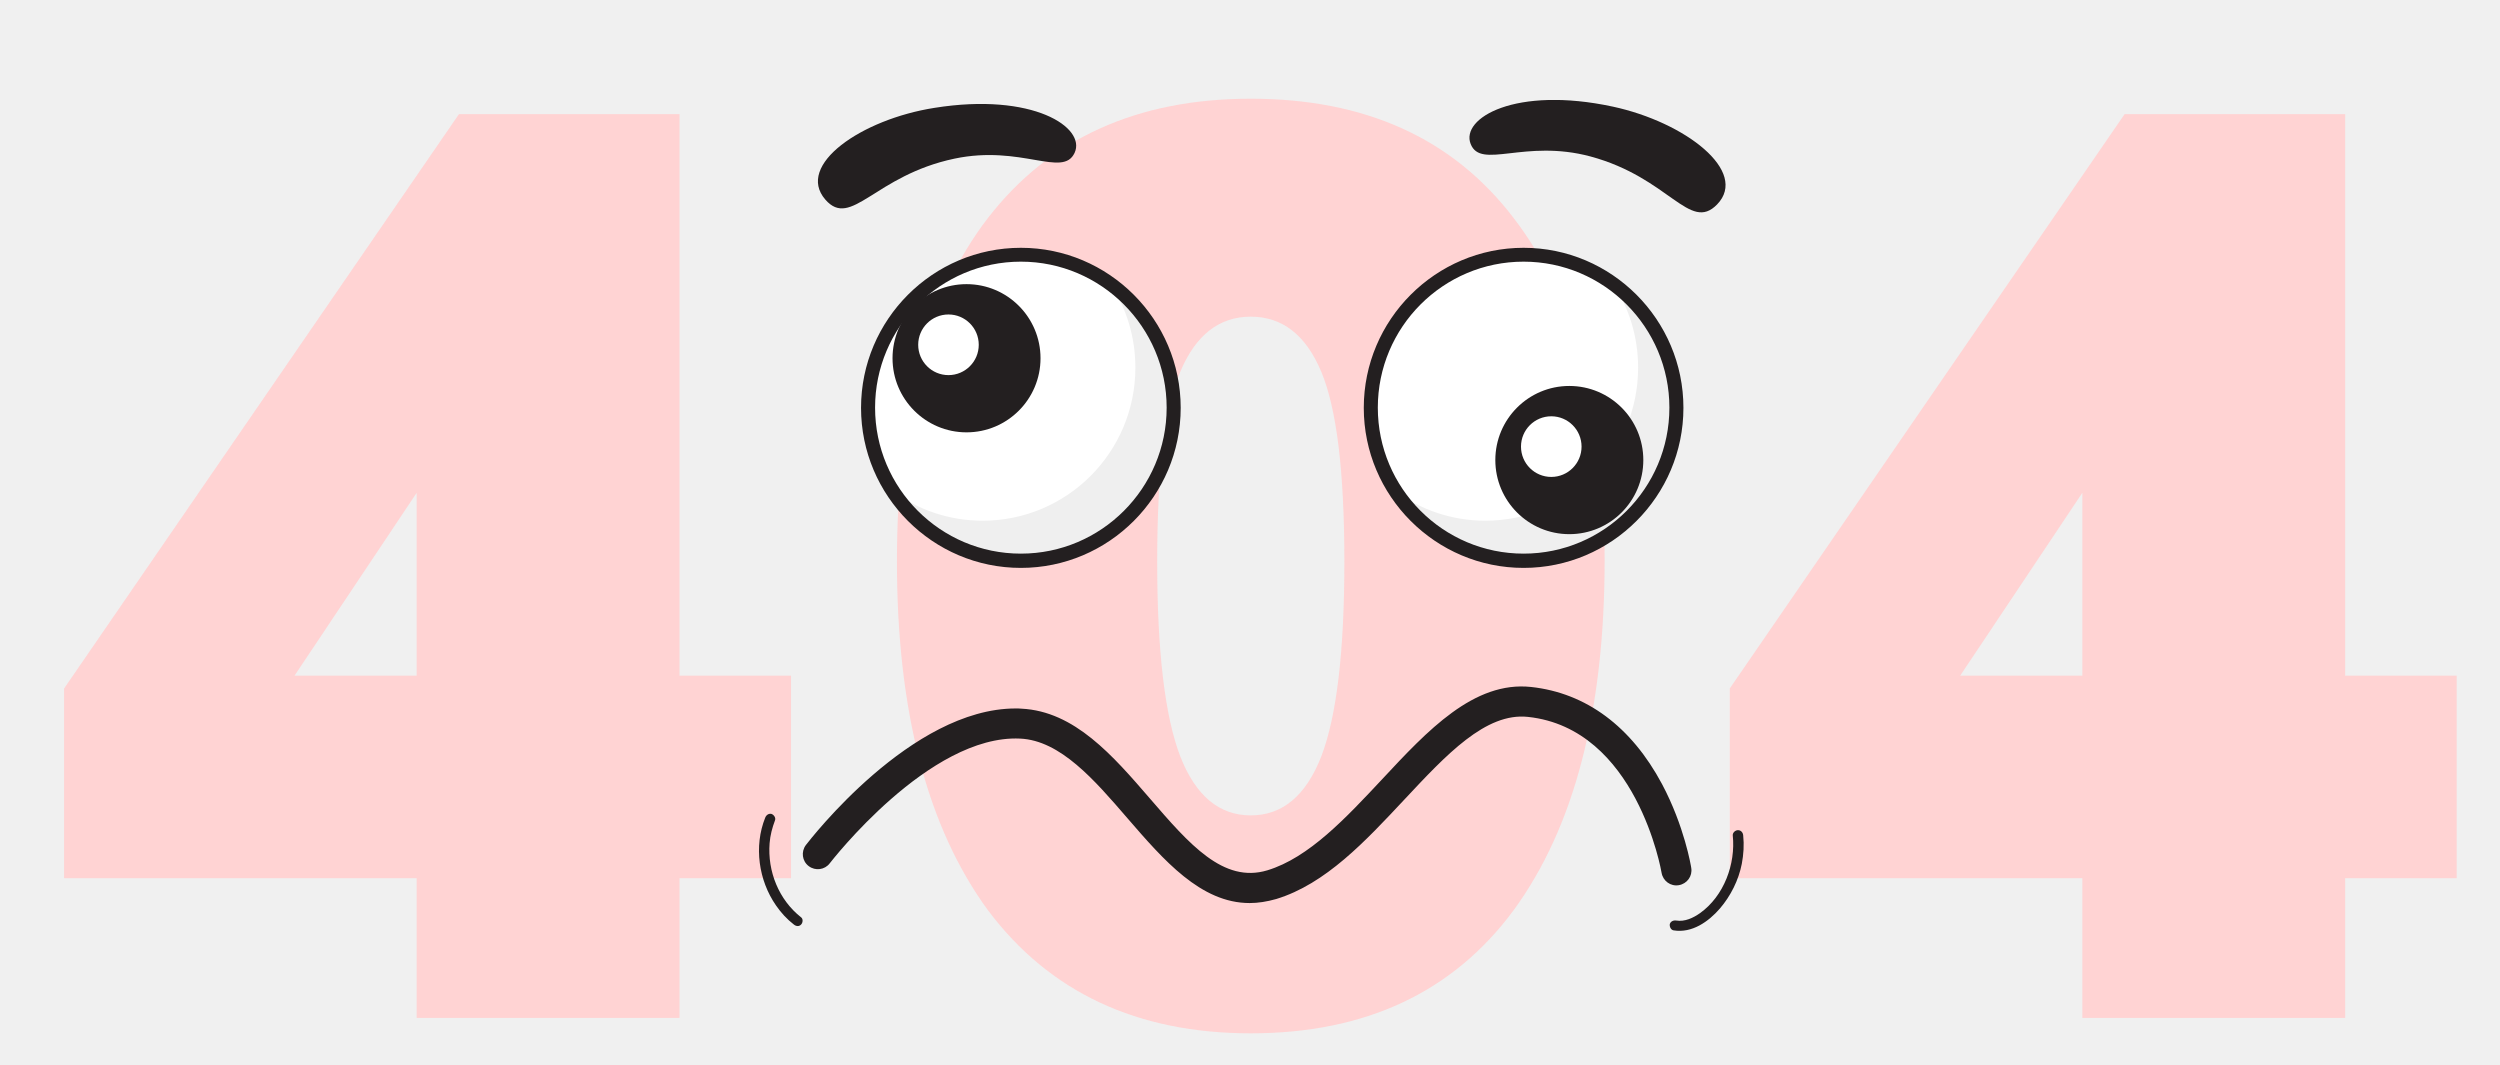
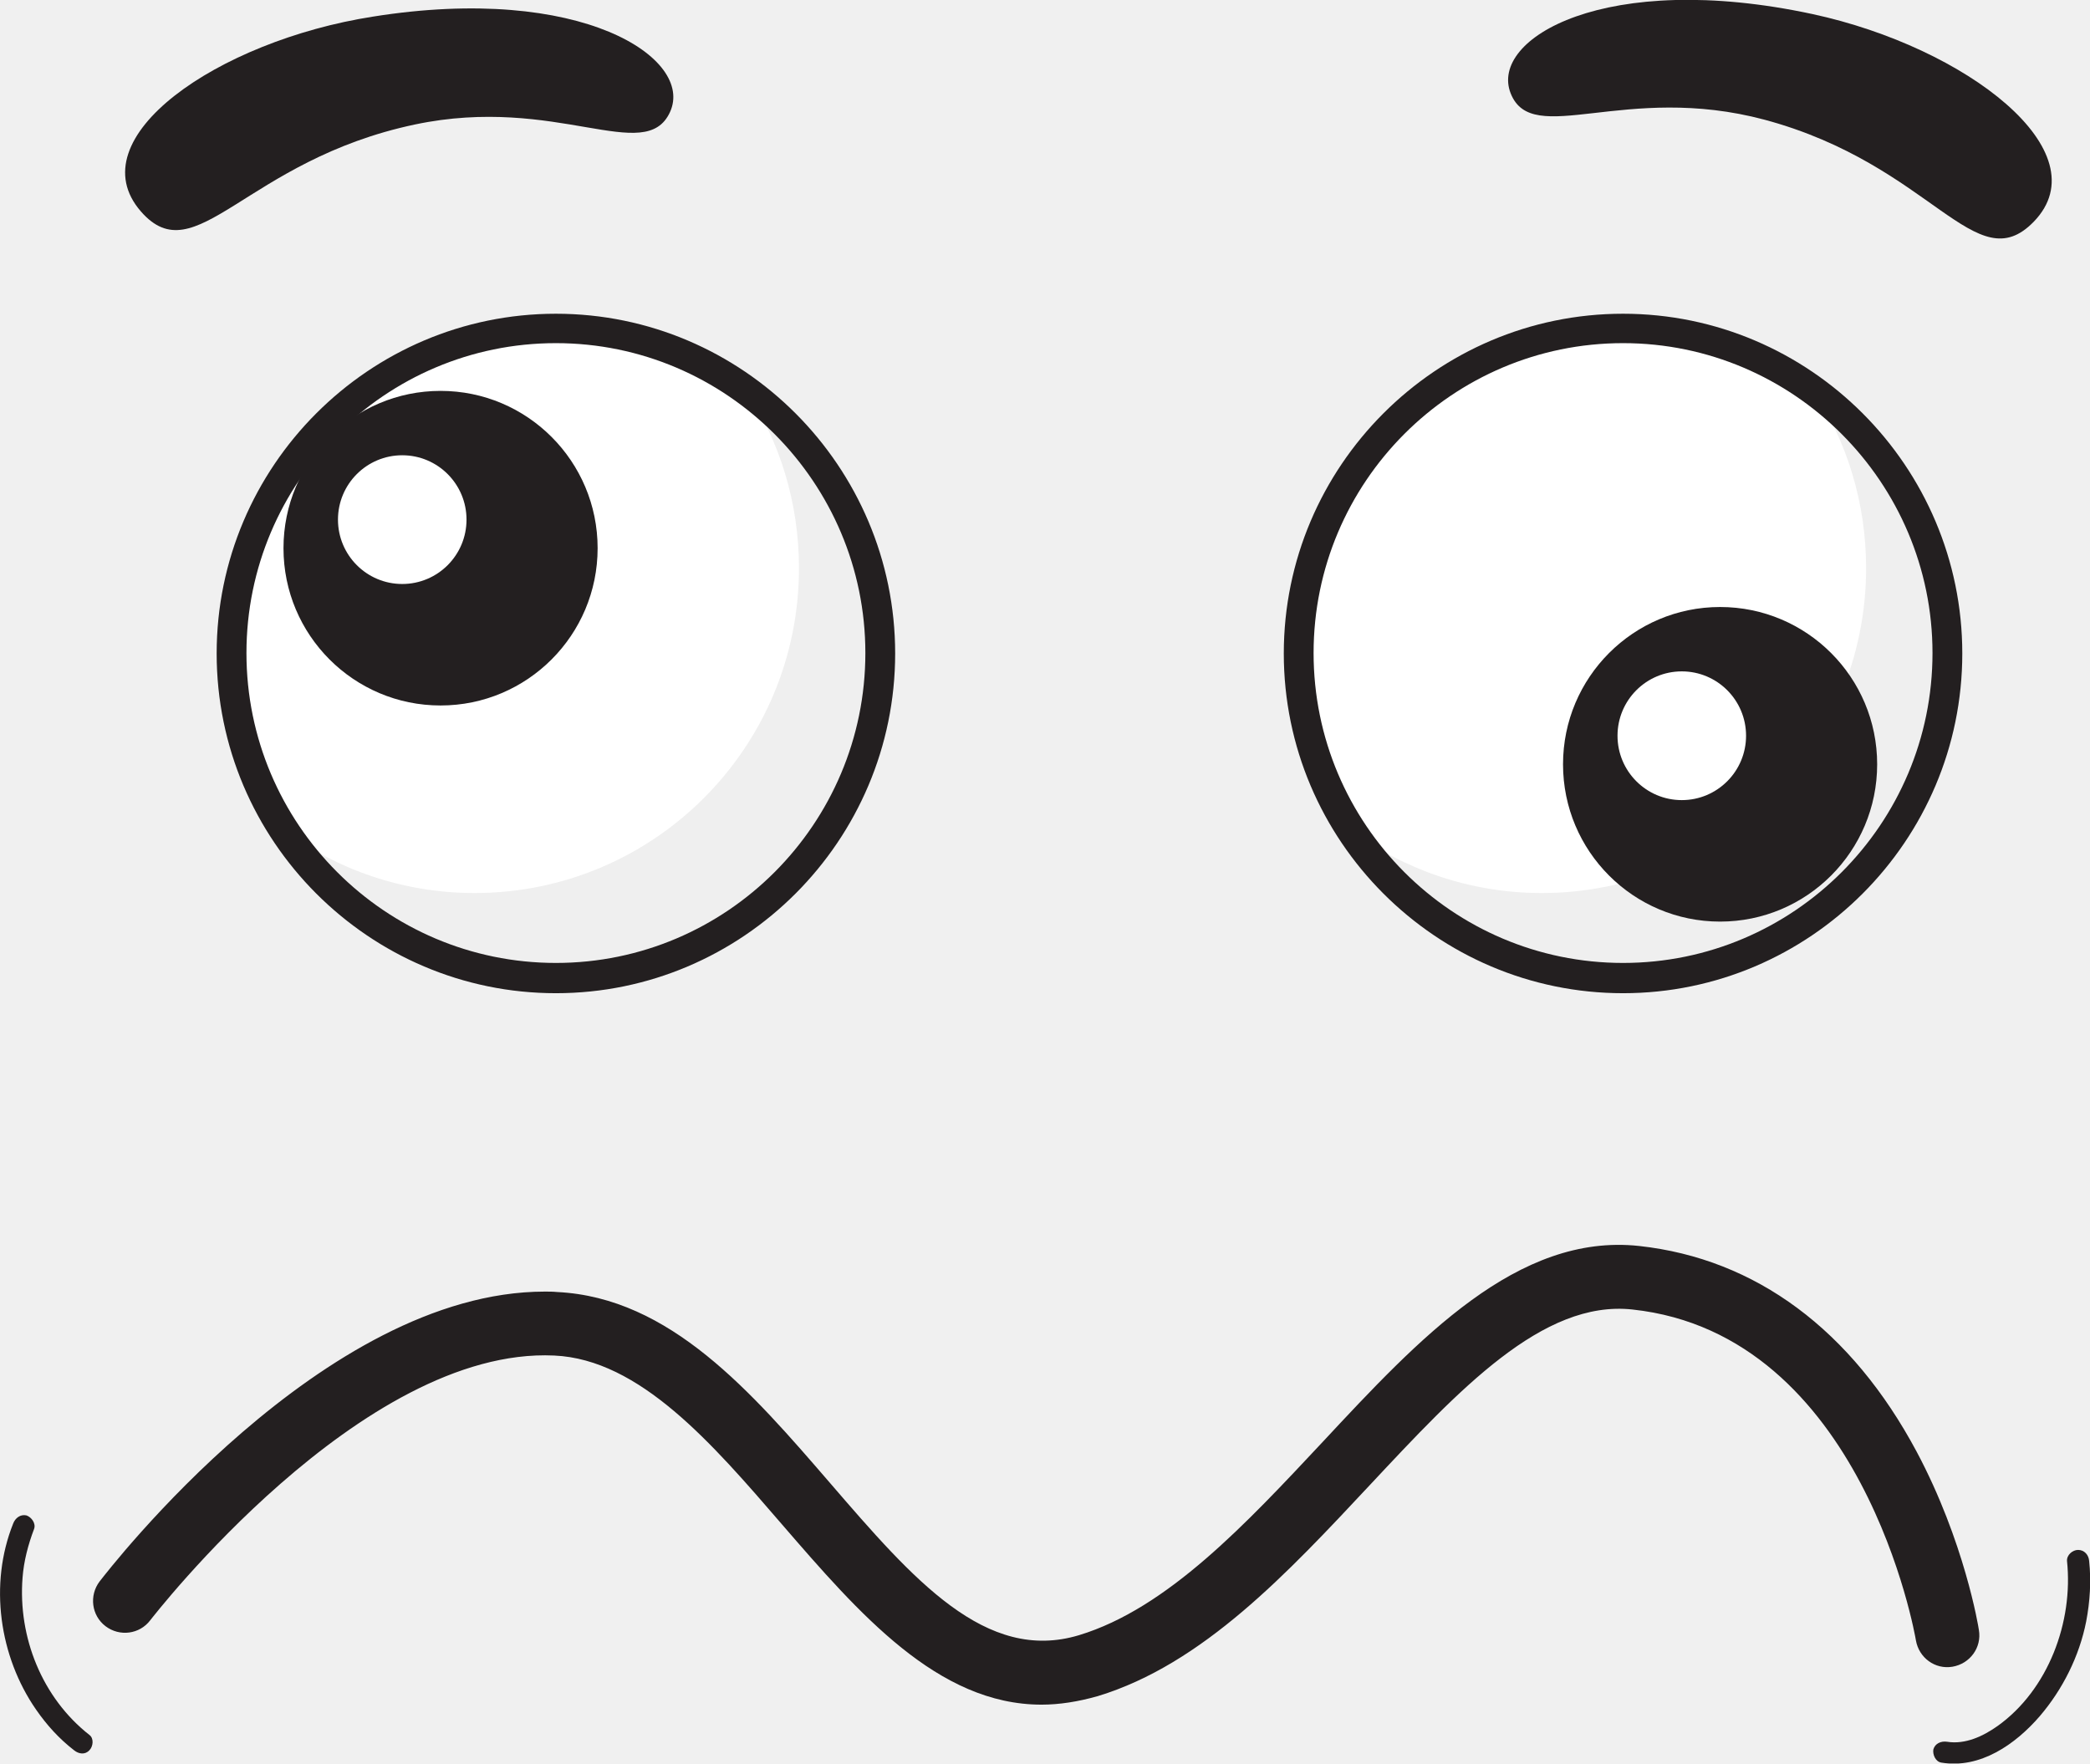
- <svg xmlns="http://www.w3.org/2000/svg" width="975" height="415" viewBox="0 0 975 415" fill="none">
-   <g clip-path="url(#clip0_1686_1014)">
-     <path d="M162.5 397V342.5H25V268.5L179 44.5H265V263.5H308.5V342.5H265V397H162.5ZM162.5 263.5V172H176L98.5 288V263.5H162.5ZM487.805 403C443.471 403 409.305 387 385.305 355C361.638 322.667 349.805 277.333 349.805 219C349.805 160.333 361.638 115.667 385.305 85C409.305 54 443.471 38.5 487.805 38.5C532.471 38.5 566.638 54 590.305 85C613.971 115.667 625.805 160.167 625.805 218.5C625.805 277.167 613.971 322.667 590.305 355C566.638 387 532.471 403 487.805 403ZM487.805 318C500.138 318 509.305 310.333 515.305 295C521.305 279.333 524.305 254 524.305 219C524.305 184 521.305 159.333 515.305 145C509.305 130.667 500.138 123.5 487.805 123.5C475.471 123.5 466.305 130.667 460.305 145C454.305 159.333 451.305 184 451.305 219C451.305 254 454.305 279.333 460.305 295C466.305 310.333 475.471 318 487.805 318ZM812.109 397V342.5H674.609V268.5L828.609 44.5H914.609V263.5H958.109V342.5H914.609V397H812.109ZM812.109 263.5V172H825.609L748.109 288V263.5H812.109Z" fill="#FFD3D3" />
-   </g>
-   <g clip-path="url(#clip1_1686_1014)">
-     <path d="M594.206 218.661C627.119 218.661 653.8 191.942 653.8 158.983C653.8 126.023 627.119 99.305 594.206 99.305C561.293 99.305 534.611 126.023 534.611 158.983C534.611 191.942 561.293 218.661 594.206 218.661Z" fill="white" />
-     <path d="M398.139 218.661C431.052 218.661 457.734 191.942 457.734 158.983C457.734 126.023 431.052 99.305 398.139 99.305C365.226 99.305 338.545 126.023 338.545 158.983C338.545 191.942 365.226 218.661 398.139 218.661Z" fill="white" />
-     <path d="M433.176 110.817C439.276 120.215 442.796 131.337 442.796 143.398C442.796 176.369 416.127 203.076 383.201 203.076C370.062 203.076 357.94 198.768 348.086 191.563C358.722 207.931 377.101 218.661 398.061 218.661C430.986 218.661 457.655 191.954 457.655 158.983C457.655 139.247 448.035 121.704 433.176 110.817Z" fill="#EFEFEF" />
-     <path d="M629.242 110.817C635.343 120.215 638.862 131.337 638.862 143.398C638.862 176.369 612.193 203.076 579.268 203.076C566.129 203.076 554.007 198.768 544.152 191.563C554.789 207.931 573.167 218.661 594.127 218.661C627.053 218.661 653.721 191.954 653.721 158.983C653.721 139.247 644.024 121.704 629.242 110.817Z" fill="#EFEFEF" />
-     <path d="M398.138 221.48C363.805 221.48 335.807 193.442 335.807 159.061C335.807 124.679 363.805 96.642 398.138 96.642C432.471 96.642 460.47 124.679 460.47 159.061C460.47 193.442 432.471 221.48 398.138 221.48ZM398.138 102.046C366.777 102.046 341.281 127.577 341.281 158.982C341.281 190.388 366.777 215.919 398.138 215.919C429.5 215.919 454.995 190.388 454.995 158.982C454.995 127.655 429.5 102.046 398.138 102.046Z" fill="#231F20" />
-     <path d="M376.945 168.616C392.883 168.616 405.803 155.677 405.803 139.717C405.803 123.756 392.883 110.817 376.945 110.817C361.006 110.817 348.086 123.756 348.086 139.717C348.086 155.677 361.006 168.616 376.945 168.616Z" fill="#231F20" />
-     <path d="M369.905 146.295C376.427 146.295 381.714 141.001 381.714 134.47C381.714 127.938 376.427 122.644 369.905 122.644C363.383 122.644 358.096 127.938 358.096 134.47C358.096 141.001 363.383 146.295 369.905 146.295Z" fill="white" />
-     <path d="M594.205 221.48C559.871 221.48 531.873 193.442 531.873 159.061C531.873 124.679 559.871 96.642 594.205 96.642C628.538 96.642 656.536 124.679 656.536 159.061C656.536 193.442 628.538 221.48 594.205 221.48ZM594.205 102.046C562.843 102.046 537.348 127.577 537.348 158.982C537.348 190.388 562.843 215.919 594.205 215.919C625.566 215.919 651.062 190.388 651.062 158.982C651.062 127.655 625.566 102.046 594.205 102.046Z" fill="#231F20" />
-     <path d="M612.036 208.323C627.975 208.323 640.895 195.384 640.895 179.424C640.895 163.463 627.975 150.524 612.036 150.524C596.098 150.524 583.178 163.463 583.178 179.424C583.178 195.384 596.098 208.323 612.036 208.323Z" fill="#231F20" />
-     <path d="M604.999 186.003C611.521 186.003 616.808 180.708 616.808 174.177C616.808 167.645 611.521 162.351 604.999 162.351C598.477 162.351 593.189 167.645 593.189 174.177C593.189 180.708 598.477 186.003 604.999 186.003Z" fill="white" />
-     <path d="M321.886 77.846C331.974 89.437 341.046 68.448 372.251 61.869C398.294 56.387 414.562 69.466 419.098 59.598C423.634 49.73 402.831 35.946 364.509 42.055C335.963 46.519 310.154 64.375 321.886 77.846Z" fill="#231F20" />
-     <path d="M669.676 79.725C658.961 90.768 651.062 69.309 620.248 61.007C594.518 54.115 577.547 66.254 573.558 56.151C569.57 46.049 591.077 33.439 629.008 41.584C657.319 47.693 682.111 66.881 669.676 79.725Z" fill="#231F20" />
-     <path d="M487.373 352.192C468.291 352.192 453.822 335.432 439.667 319.064C426.841 304.183 413.545 288.755 397.826 288.05C362.397 286.405 323.997 336.215 323.606 336.685C321.651 339.27 317.975 339.74 315.395 337.782C312.814 335.824 312.344 332.143 314.3 329.558C316.02 327.365 355.359 276.302 396.105 276.302C396.887 276.302 397.591 276.302 398.373 276.381C419.098 277.399 434.036 294.707 448.504 311.467C463.833 329.245 477.128 344.595 494.256 339.426C510.523 334.492 524.991 318.907 539.069 303.87C556.665 284.996 574.81 265.495 597.177 267.922C618.606 270.272 636.203 283.351 648.169 305.75C656.928 322.197 659.509 337.86 659.587 338.487C660.134 341.698 657.945 344.674 654.738 345.222C651.531 345.77 648.56 343.577 648.012 340.366C647.934 339.818 638.314 284.134 595.926 279.592C579.424 277.79 564.017 294.394 547.672 311.859C532.577 327.992 517.014 344.752 497.697 350.626C494.099 351.644 490.658 352.192 487.373 352.192Z" fill="#231F20" />
-     <path d="M298.424 318.907C293.966 330.029 295.843 343.343 302.647 353.132C304.602 355.952 306.87 358.458 309.608 360.572C310.468 361.277 311.641 361.434 312.423 360.572C313.127 359.868 313.283 358.379 312.423 357.753C303.742 350.939 299.284 339.818 300.144 328.854C300.379 325.799 301.161 322.823 302.256 319.926C302.647 318.907 301.787 317.733 300.848 317.419C299.753 317.184 298.815 317.889 298.424 318.907Z" fill="#231F20" />
-     <path d="M652.706 362.843C659.822 364.018 666.314 359.476 670.772 354.307C674.995 349.373 678.045 343.264 679.296 336.92C680 333.239 680.235 329.48 679.844 325.799C679.765 324.703 678.983 323.763 677.81 323.763C676.794 323.763 675.699 324.703 675.777 325.799C676.95 336.998 672.336 349.451 663.029 356.108C660.37 357.987 657.085 359.554 653.722 359.006C652.627 358.849 651.532 359.319 651.22 360.415C651.063 361.355 651.611 362.687 652.706 362.843Z" fill="#231F20" />
+ <svg xmlns="http://www.w3.org/2000/svg" width="384" height="324" viewBox="0 0 384 324" fill="none">
+   <g clip-path="url(#clip0_2073_1270)">
+     <path d="M298.206 179.661C331.119 179.661 357.8 152.942 357.8 119.983C357.8 87.023 331.119 60.305 298.206 60.305C265.293 60.305 238.611 87.023 238.611 119.983C238.611 152.942 265.293 179.661 298.206 179.661Z" fill="white" />
+     <path d="M102.139 179.661C135.052 179.661 161.734 152.942 161.734 119.983C161.734 87.023 135.052 60.305 102.139 60.305C69.226 60.305 42.545 87.023 42.545 119.983C42.545 152.942 69.226 179.661 102.139 179.661Z" fill="white" />
+     <path d="M137.176 71.817C143.276 81.216 146.796 92.337 146.796 104.398C146.796 137.369 120.127 164.076 87.201 164.076C74.062 164.076 61.94 159.768 52.086 152.563C62.722 168.931 81.101 179.661 102.061 179.661C134.986 179.661 161.655 152.954 161.655 119.983C161.655 100.247 152.035 82.704 137.176 71.817Z" fill="#EFEFEF" />
+     <path d="M333.242 71.817C339.343 81.216 342.862 92.337 342.862 104.398C342.862 137.369 316.193 164.076 283.268 164.076C270.129 164.076 258.007 159.768 248.152 152.563C258.789 168.931 277.167 179.661 298.127 179.661C331.053 179.661 357.721 152.954 357.721 119.983C357.721 100.247 348.024 82.704 333.242 71.817Z" fill="#EFEFEF" />
+     <path d="M102.138 182.48C67.805 182.48 39.807 154.442 39.807 120.061C39.807 85.679 67.805 57.642 102.138 57.642C136.471 57.642 164.47 85.679 164.47 120.061C164.47 154.442 136.471 182.48 102.138 182.48ZM102.138 63.045C70.777 63.045 45.281 88.577 45.281 119.982C45.281 151.388 70.777 176.919 102.138 176.919C133.5 176.919 158.995 151.388 158.995 119.982C158.995 88.655 133.5 63.045 102.138 63.045Z" fill="#231F20" />
+     <path d="M80.945 129.616C96.883 129.616 109.803 116.677 109.803 100.717C109.803 84.756 96.883 71.817 80.945 71.817C65.006 71.817 52.086 84.756 52.086 100.717C52.086 116.677 65.006 129.616 80.945 129.616Z" fill="#231F20" />
+     <path d="M73.905 107.295C80.427 107.295 85.714 102.001 85.714 95.469C85.714 88.938 80.427 83.644 73.905 83.644C67.383 83.644 62.096 88.938 62.096 95.469C62.096 102.001 67.383 107.295 73.905 107.295Z" fill="white" />
+     <path d="M298.205 182.48C263.871 182.48 235.873 154.442 235.873 120.061C235.873 85.679 263.871 57.642 298.205 57.642C332.538 57.642 360.536 85.679 360.536 120.061C360.536 154.442 332.538 182.48 298.205 182.48ZM298.205 63.045C266.843 63.045 241.348 88.577 241.348 119.982C241.348 151.388 266.843 176.919 298.205 176.919C329.566 176.919 355.062 151.388 355.062 119.982C355.062 88.655 329.566 63.045 298.205 63.045Z" fill="#231F20" />
+     <path d="M316.036 169.323C331.975 169.323 344.895 156.384 344.895 140.424C344.895 124.463 331.975 111.524 316.036 111.524C300.098 111.524 287.178 124.463 287.178 140.424C287.178 156.384 300.098 169.323 316.036 169.323Z" fill="#231F20" />
+     <path d="M308.999 147.003C315.521 147.003 320.808 141.708 320.808 135.177C320.808 128.645 315.521 123.351 308.999 123.351C302.477 123.351 297.189 128.645 297.189 135.177C297.189 141.708 302.477 147.003 308.999 147.003Z" fill="white" />
+     <path d="M25.886 38.846C35.974 50.437 45.046 29.448 76.251 22.869C102.294 17.387 118.562 30.466 123.098 20.598C127.634 10.73 106.831 -3.054 68.509 3.055C39.963 7.519 14.154 25.375 25.886 38.846Z" fill="#231F20" />
+     <path d="M373.676 40.725C362.961 51.768 355.062 30.309 324.248 22.007C298.518 15.115 281.547 27.255 277.558 17.151C273.57 7.049 295.077 -5.561 333.008 2.584C361.319 8.693 386.111 27.881 373.676 40.725Z" fill="#231F20" />
+     <path d="M191.373 313.192C172.291 313.192 157.822 296.432 143.667 280.064C130.841 265.183 117.545 249.755 101.826 249.05C66.397 247.405 27.997 297.215 27.606 297.685C25.651 300.27 21.975 300.74 19.395 298.782C16.814 296.824 16.344 293.143 18.3 290.558C20.02 288.365 59.359 237.302 100.105 237.302C100.887 237.302 101.591 237.302 102.373 237.381C123.098 238.399 138.036 255.707 152.504 272.467C167.833 290.245 181.128 305.595 198.256 300.426C214.523 295.492 228.991 279.907 243.069 264.87C260.665 245.996 278.81 226.495 301.177 228.922C322.606 231.272 340.203 244.351 352.169 266.75C360.928 283.197 363.509 298.86 363.587 299.487C364.134 302.698 361.945 305.674 358.738 306.222C355.531 306.77 352.56 304.577 352.012 301.366C351.934 300.818 342.314 245.134 299.926 240.592C283.424 238.79 268.017 255.394 251.672 272.859C236.577 288.992 221.014 305.752 201.697 311.626C198.099 312.644 194.658 313.192 191.373 313.192Z" fill="#231F20" />
+     <path d="M2.424 279.907C-2.034 291.029 -0.157 304.343 6.647 314.132C8.602 316.952 10.87 319.458 13.607 321.572C14.468 322.277 15.641 322.434 16.423 321.572C17.127 320.868 17.283 319.379 16.423 318.753C7.742 311.939 3.284 300.818 4.144 289.854C4.379 286.799 5.161 283.823 6.256 280.926C6.647 279.907 5.787 278.733 4.848 278.419C3.753 278.184 2.815 278.889 2.424 279.907Z" fill="#231F20" />
+     <path d="M356.706 323.843C363.822 325.018 370.314 320.476 374.772 315.307C378.995 310.373 382.045 304.264 383.296 297.92C384 294.239 384.235 290.48 383.844 286.799C383.765 285.703 382.983 284.763 381.81 284.763C380.794 284.763 379.699 285.703 379.777 286.799C380.95 297.998 376.336 310.451 367.029 317.108C364.37 318.987 361.085 320.554 357.722 320.006C356.627 319.849 355.532 320.319 355.22 321.415C355.063 322.355 355.611 323.687 356.706 323.843Z" fill="#231F20" />
  </g>
  <defs>
-     <clipPath id="clip0_1686_1014">
-       <rect width="975" height="415" fill="white" />
-     </clipPath>
-     <clipPath id="clip1_1686_1014">
-       <rect width="384" height="324" fill="white" transform="translate(296 39)" />
+     <clipPath id="clip0_2073_1270">
+       <rect width="384" height="324" fill="white" />
    </clipPath>
  </defs>
</svg>
